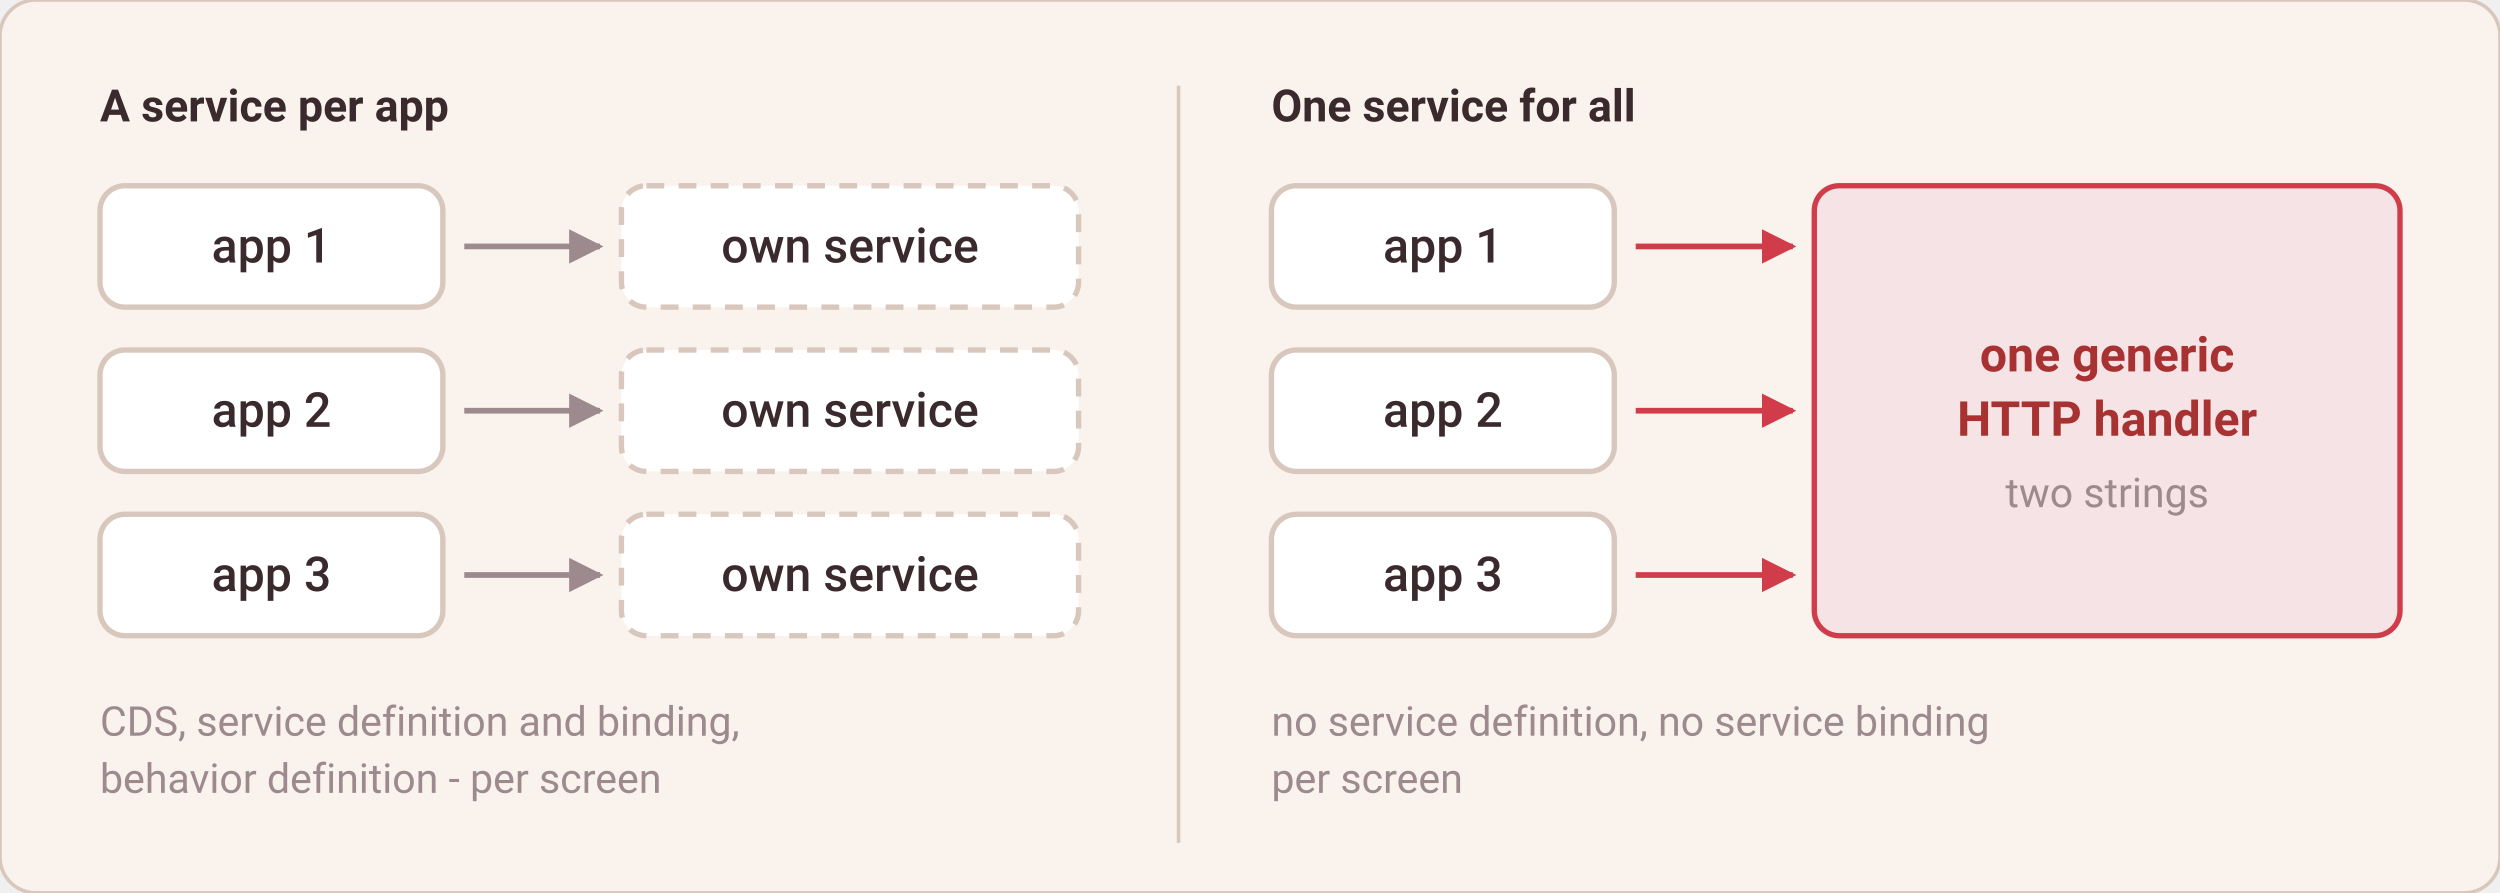
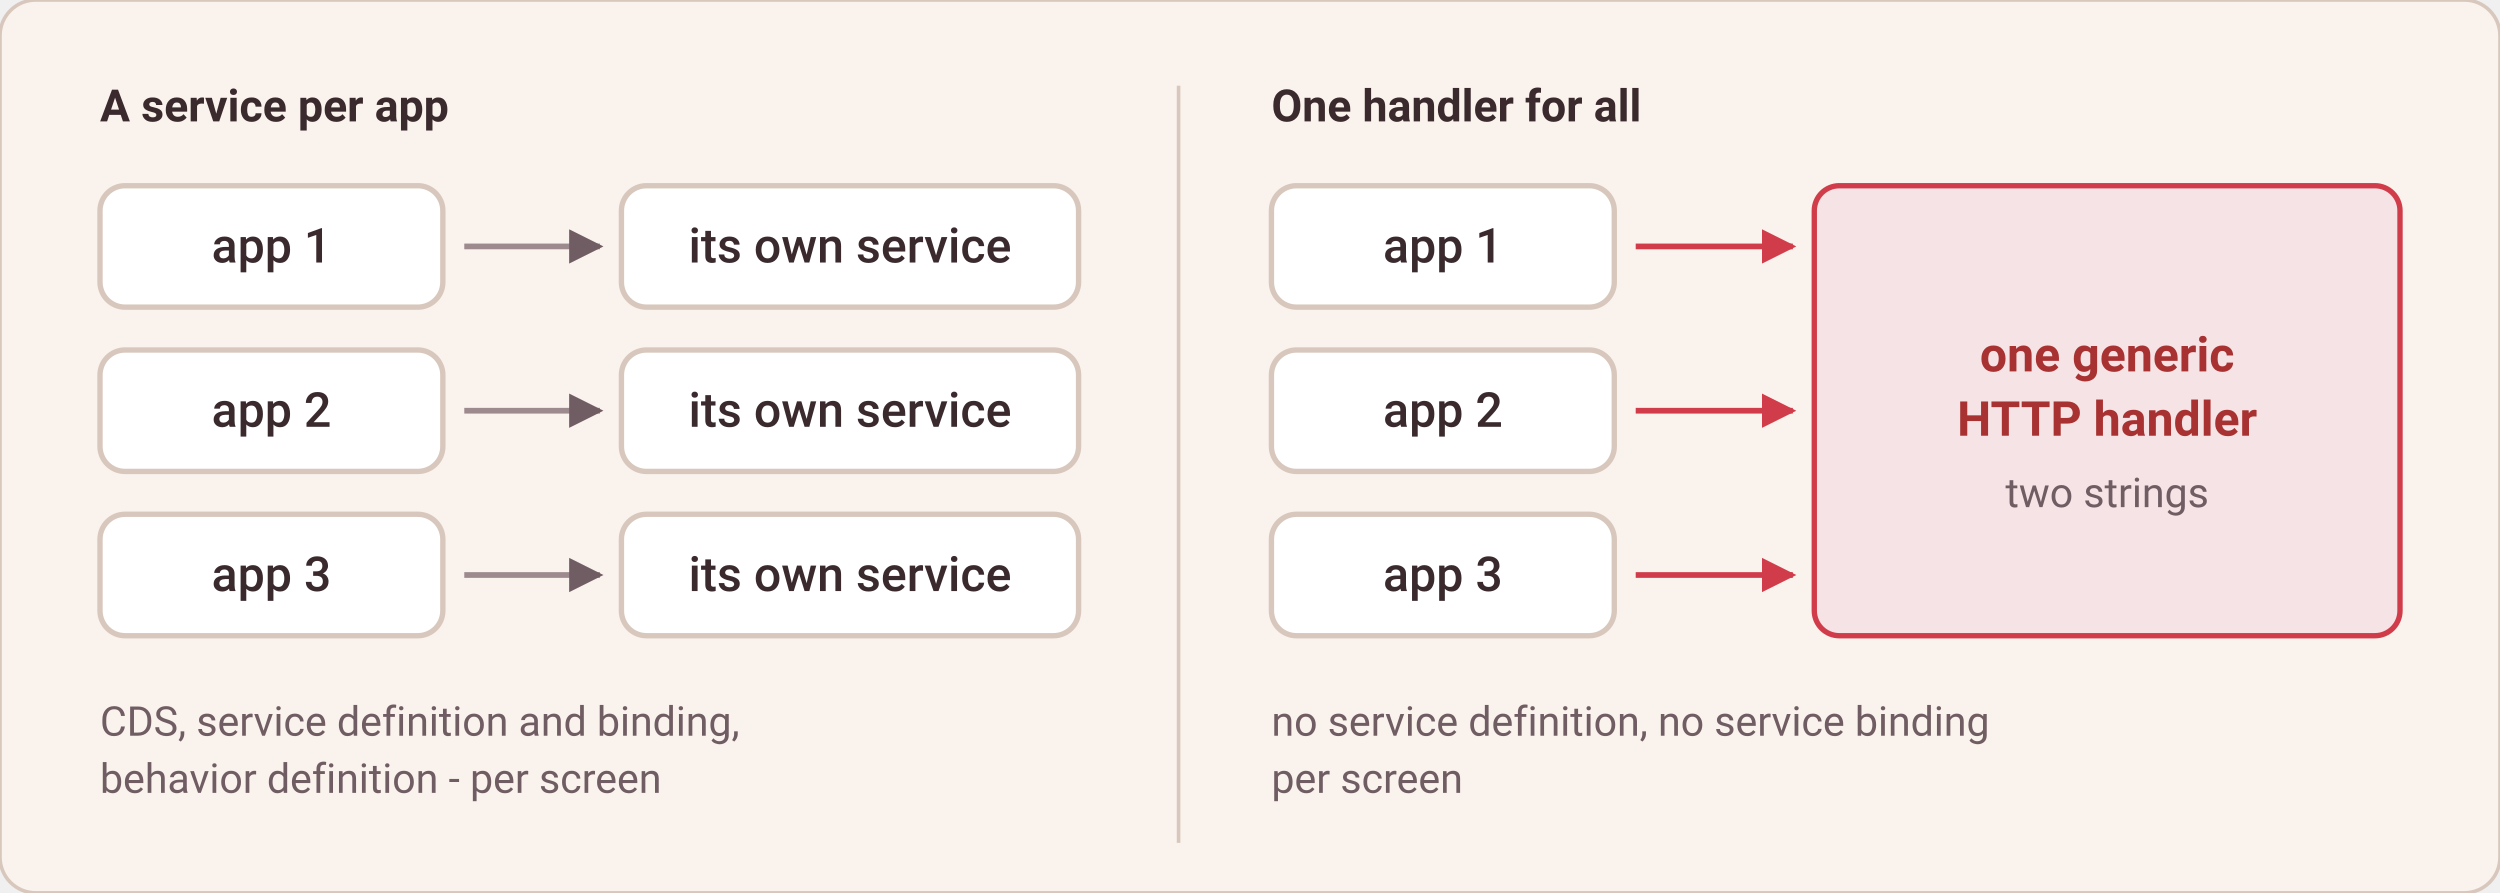
<svg xmlns="http://www.w3.org/2000/svg" viewBox="0 0 700 250" width="700" height="250" role="img">
-   <style data-dark="">@media (prefers-color-scheme:dark){[fill="#FAF2EC"]{fill:#172033}[fill="#FFFFFF"]{fill:#0f1522}[fill="#3A2A2E"]{fill:#f1f4f9}[fill="#9C8A8E"]{fill:#9aa4b5}[fill="#F6E3E5"]{fill:#3a1d22}[fill="#D03C4A"]{fill:#f0606d}[fill="#A83232"]{fill:#ff8a95}[stroke="#D8C7BC"]{stroke:#34405a}[stroke="#9C8A8E"]{stroke:#6b778c}[stroke="#D03C4A"]{stroke:#f0606d}}</style>
+   <style data-dark="">@media (prefers-color-scheme:dark){[fill="#FAF2EC"]{fill:#172033}[fill="#FFFFFF"]{fill:#0f1522}[fill="#3A2A2E"]{fill:#f1f4f9}[fill="#6F5D63"]{fill:#9aa4b5}[fill="#F6E3E5"]{fill:#3a1d22}[fill="#D03C4A"]{fill:#f0606d}[fill="#A83232"]{fill:#ff8a95}[stroke="#D8C7BC"]{stroke:#34405a}[stroke="#9C8A8E"]{stroke:#6b778c}[stroke="#D03C4A"]{stroke:#f0606d}}</style>
  <defs>
    <marker id="am" viewBox="0 0 10 10" refX="9" refY="5" markerWidth="6" markerHeight="6" orient="auto">
-       <path d="M0 0 L10 5 L0 10 z" fill="#9C8A8E" />
+       <path d="M0 0 L10 5 L0 10 z" fill="#6F5D63" />
    </marker>
    <marker id="ar" viewBox="0 0 10 10" refX="9" refY="5" markerWidth="6" markerHeight="6" orient="auto">
      <path d="M0 0 L10 5 L0 10 z" fill="#D03C4A" />
    </marker>
  </defs>
  <rect width="700" height="250" rx="10" fill="#FAF2EC" stroke="#D8C7BC" />
  <text x="28" y="34" font-family="-apple-system,BlinkMacSystemFont,'Segoe UI',Roboto,'Helvetica Neue',Arial,sans-serif" font-size="12.5" fill="#3A2A2E" font-weight="700" text-anchor="start">A service per app</text>
  <rect x="28" y="52" width="96" height="34" rx="7" fill="#FFFFFF" stroke="#D8C7BC" stroke-width="1.5" />
  <text x="76.0" y="73.5" font-family="-apple-system,BlinkMacSystemFont,'Segoe UI',Roboto,'Helvetica Neue',Arial,sans-serif" font-size="13.5" font-weight="500" fill="#3A2A2E" text-anchor="middle">app 1</text>
  <line x1="130" y1="69" x2="168" y2="69" stroke="#9C8A8E" stroke-width="1.6" marker-end="url(#am)" />
-   <rect x="174" y="52" width="128" height="34" rx="7" fill="#FFFFFF" stroke="#D8C7BC" stroke-width="1.5" stroke-dasharray="5 4" />
-   <text x="238.0" y="73.5" font-family="-apple-system,BlinkMacSystemFont,'Segoe UI',Roboto,'Helvetica Neue',Arial,sans-serif" font-size="13.5" font-weight="500" fill="#3A2A2E" text-anchor="middle">own service</text>
+   <rect x="174" y="52" width="128" height="34" rx="7" fill="#FFFFFF" stroke="#D8C7BC" stroke-width="1.5" />
+   <text x="238.0" y="73.5" font-family="-apple-system,BlinkMacSystemFont,'Segoe UI',Roboto,'Helvetica Neue',Arial,sans-serif" font-size="13.5" font-weight="500" fill="#3A2A2E" text-anchor="middle">its own service</text>
  <rect x="28" y="98" width="96" height="34" rx="7" fill="#FFFFFF" stroke="#D8C7BC" stroke-width="1.5" />
  <text x="76.0" y="119.5" font-family="-apple-system,BlinkMacSystemFont,'Segoe UI',Roboto,'Helvetica Neue',Arial,sans-serif" font-size="13.5" font-weight="500" fill="#3A2A2E" text-anchor="middle">app 2</text>
  <line x1="130" y1="115" x2="168" y2="115" stroke="#9C8A8E" stroke-width="1.6" marker-end="url(#am)" />
-   <rect x="174" y="98" width="128" height="34" rx="7" fill="#FFFFFF" stroke="#D8C7BC" stroke-width="1.5" stroke-dasharray="5 4" />
-   <text x="238.0" y="119.5" font-family="-apple-system,BlinkMacSystemFont,'Segoe UI',Roboto,'Helvetica Neue',Arial,sans-serif" font-size="13.5" font-weight="500" fill="#3A2A2E" text-anchor="middle">own service</text>
+   <rect x="174" y="98" width="128" height="34" rx="7" fill="#FFFFFF" stroke="#D8C7BC" stroke-width="1.5" />
+   <text x="238.0" y="119.5" font-family="-apple-system,BlinkMacSystemFont,'Segoe UI',Roboto,'Helvetica Neue',Arial,sans-serif" font-size="13.5" font-weight="500" fill="#3A2A2E" text-anchor="middle">its own service</text>
  <rect x="28" y="144" width="96" height="34" rx="7" fill="#FFFFFF" stroke="#D8C7BC" stroke-width="1.5" />
  <text x="76.0" y="165.5" font-family="-apple-system,BlinkMacSystemFont,'Segoe UI',Roboto,'Helvetica Neue',Arial,sans-serif" font-size="13.5" font-weight="500" fill="#3A2A2E" text-anchor="middle">app 3</text>
  <line x1="130" y1="161" x2="168" y2="161" stroke="#9C8A8E" stroke-width="1.6" marker-end="url(#am)" />
-   <rect x="174" y="144" width="128" height="34" rx="7" fill="#FFFFFF" stroke="#D8C7BC" stroke-width="1.5" stroke-dasharray="5 4" />
-   <text x="238.0" y="165.5" font-family="-apple-system,BlinkMacSystemFont,'Segoe UI',Roboto,'Helvetica Neue',Arial,sans-serif" font-size="13.5" font-weight="500" fill="#3A2A2E" text-anchor="middle">own service</text>
-   <text x="28" y="206" font-family="-apple-system,BlinkMacSystemFont,'Segoe UI',Roboto,'Helvetica Neue',Arial,sans-serif" font-size="11.5" fill="#9C8A8E" font-weight="400" text-anchor="start">CDS, service definition and binding,</text>
-   <text x="28" y="222" font-family="-apple-system,BlinkMacSystemFont,'Segoe UI',Roboto,'Helvetica Neue',Arial,sans-serif" font-size="11.5" fill="#9C8A8E" font-weight="400" text-anchor="start">behavior definition - per screen</text>
+   <rect x="174" y="144" width="128" height="34" rx="7" fill="#FFFFFF" stroke="#D8C7BC" stroke-width="1.5" />
+   <text x="238.0" y="165.5" font-family="-apple-system,BlinkMacSystemFont,'Segoe UI',Roboto,'Helvetica Neue',Arial,sans-serif" font-size="13.5" font-weight="500" fill="#3A2A2E" text-anchor="middle">its own service</text>
+   <text x="28" y="206" font-family="-apple-system,BlinkMacSystemFont,'Segoe UI',Roboto,'Helvetica Neue',Arial,sans-serif" font-size="11.5" fill="#6F5D63" font-weight="400" text-anchor="start">CDS, service definition and binding,</text>
+   <text x="28" y="222" font-family="-apple-system,BlinkMacSystemFont,'Segoe UI',Roboto,'Helvetica Neue',Arial,sans-serif" font-size="11.5" fill="#6F5D63" font-weight="400" text-anchor="start">behavior definition - per screen</text>
  <line x1="330" y1="24" x2="330" y2="236" stroke="#D8C7BC" />
-   <text x="356" y="34" font-family="-apple-system,BlinkMacSystemFont,'Segoe UI',Roboto,'Helvetica Neue',Arial,sans-serif" font-size="12.5" fill="#3A2A2E" font-weight="700" text-anchor="start">One service for all</text>
+   <text x="356" y="34" font-family="-apple-system,BlinkMacSystemFont,'Segoe UI',Roboto,'Helvetica Neue',Arial,sans-serif" font-size="12.5" fill="#3A2A2E" font-weight="700" text-anchor="start">One handler for all</text>
  <rect x="356" y="52" width="96" height="34" rx="7" fill="#FFFFFF" stroke="#D8C7BC" stroke-width="1.5" />
  <text x="404.0" y="73.5" font-family="-apple-system,BlinkMacSystemFont,'Segoe UI',Roboto,'Helvetica Neue',Arial,sans-serif" font-size="13.5" font-weight="500" fill="#3A2A2E" text-anchor="middle">app 1</text>
  <line x1="458" y1="69" x2="502" y2="69" stroke="#D03C4A" stroke-width="1.6" marker-end="url(#ar)" />
  <rect x="356" y="98" width="96" height="34" rx="7" fill="#FFFFFF" stroke="#D8C7BC" stroke-width="1.5" />
  <text x="404.0" y="119.5" font-family="-apple-system,BlinkMacSystemFont,'Segoe UI',Roboto,'Helvetica Neue',Arial,sans-serif" font-size="13.5" font-weight="500" fill="#3A2A2E" text-anchor="middle">app 2</text>
  <line x1="458" y1="115" x2="502" y2="115" stroke="#D03C4A" stroke-width="1.6" marker-end="url(#ar)" />
  <rect x="356" y="144" width="96" height="34" rx="7" fill="#FFFFFF" stroke="#D8C7BC" stroke-width="1.5" />
  <text x="404.0" y="165.5" font-family="-apple-system,BlinkMacSystemFont,'Segoe UI',Roboto,'Helvetica Neue',Arial,sans-serif" font-size="13.5" font-weight="500" fill="#3A2A2E" text-anchor="middle">app 3</text>
  <line x1="458" y1="161" x2="502" y2="161" stroke="#D03C4A" stroke-width="1.6" marker-end="url(#ar)" />
  <rect x="508" y="52" width="164" height="126" rx="7" fill="#F6E3E5" stroke="#D03C4A" stroke-width="1.5" />
  <text x="590" y="104" font-family="-apple-system,BlinkMacSystemFont,'Segoe UI',Roboto,'Helvetica Neue',Arial,sans-serif" font-size="13.5" fill="#A83232" font-weight="600" text-anchor="middle">one generic</text>
  <text x="590" y="122" font-family="-apple-system,BlinkMacSystemFont,'Segoe UI',Roboto,'Helvetica Neue',Arial,sans-serif" font-size="13.5" fill="#A83232" font-weight="600" text-anchor="middle">HTTP handler</text>
-   <text x="590" y="142" font-family="-apple-system,BlinkMacSystemFont,'Segoe UI',Roboto,'Helvetica Neue',Arial,sans-serif" font-size="11.5" fill="#9C8A8E" font-weight="400" text-anchor="middle">two strings</text>
-   <text x="356" y="206" font-family="-apple-system,BlinkMacSystemFont,'Segoe UI',Roboto,'Helvetica Neue',Arial,sans-serif" font-size="11.5" fill="#9C8A8E" font-weight="400" text-anchor="start">no service definition, no service binding</text>
-   <text x="356" y="222" font-family="-apple-system,BlinkMacSystemFont,'Segoe UI',Roboto,'Helvetica Neue',Arial,sans-serif" font-size="11.5" fill="#9C8A8E" font-weight="400" text-anchor="start">per screen</text>
+   <text x="590" y="142" font-family="-apple-system,BlinkMacSystemFont,'Segoe UI',Roboto,'Helvetica Neue',Arial,sans-serif" font-size="11.5" fill="#6F5D63" font-weight="400" text-anchor="middle">two strings</text>
+   <text x="356" y="206" font-family="-apple-system,BlinkMacSystemFont,'Segoe UI',Roboto,'Helvetica Neue',Arial,sans-serif" font-size="11.5" fill="#6F5D63" font-weight="400" text-anchor="start">no service definition, no service binding</text>
+   <text x="356" y="222" font-family="-apple-system,BlinkMacSystemFont,'Segoe UI',Roboto,'Helvetica Neue',Arial,sans-serif" font-size="11.5" fill="#6F5D63" font-weight="400" text-anchor="start">per screen</text>
</svg>
